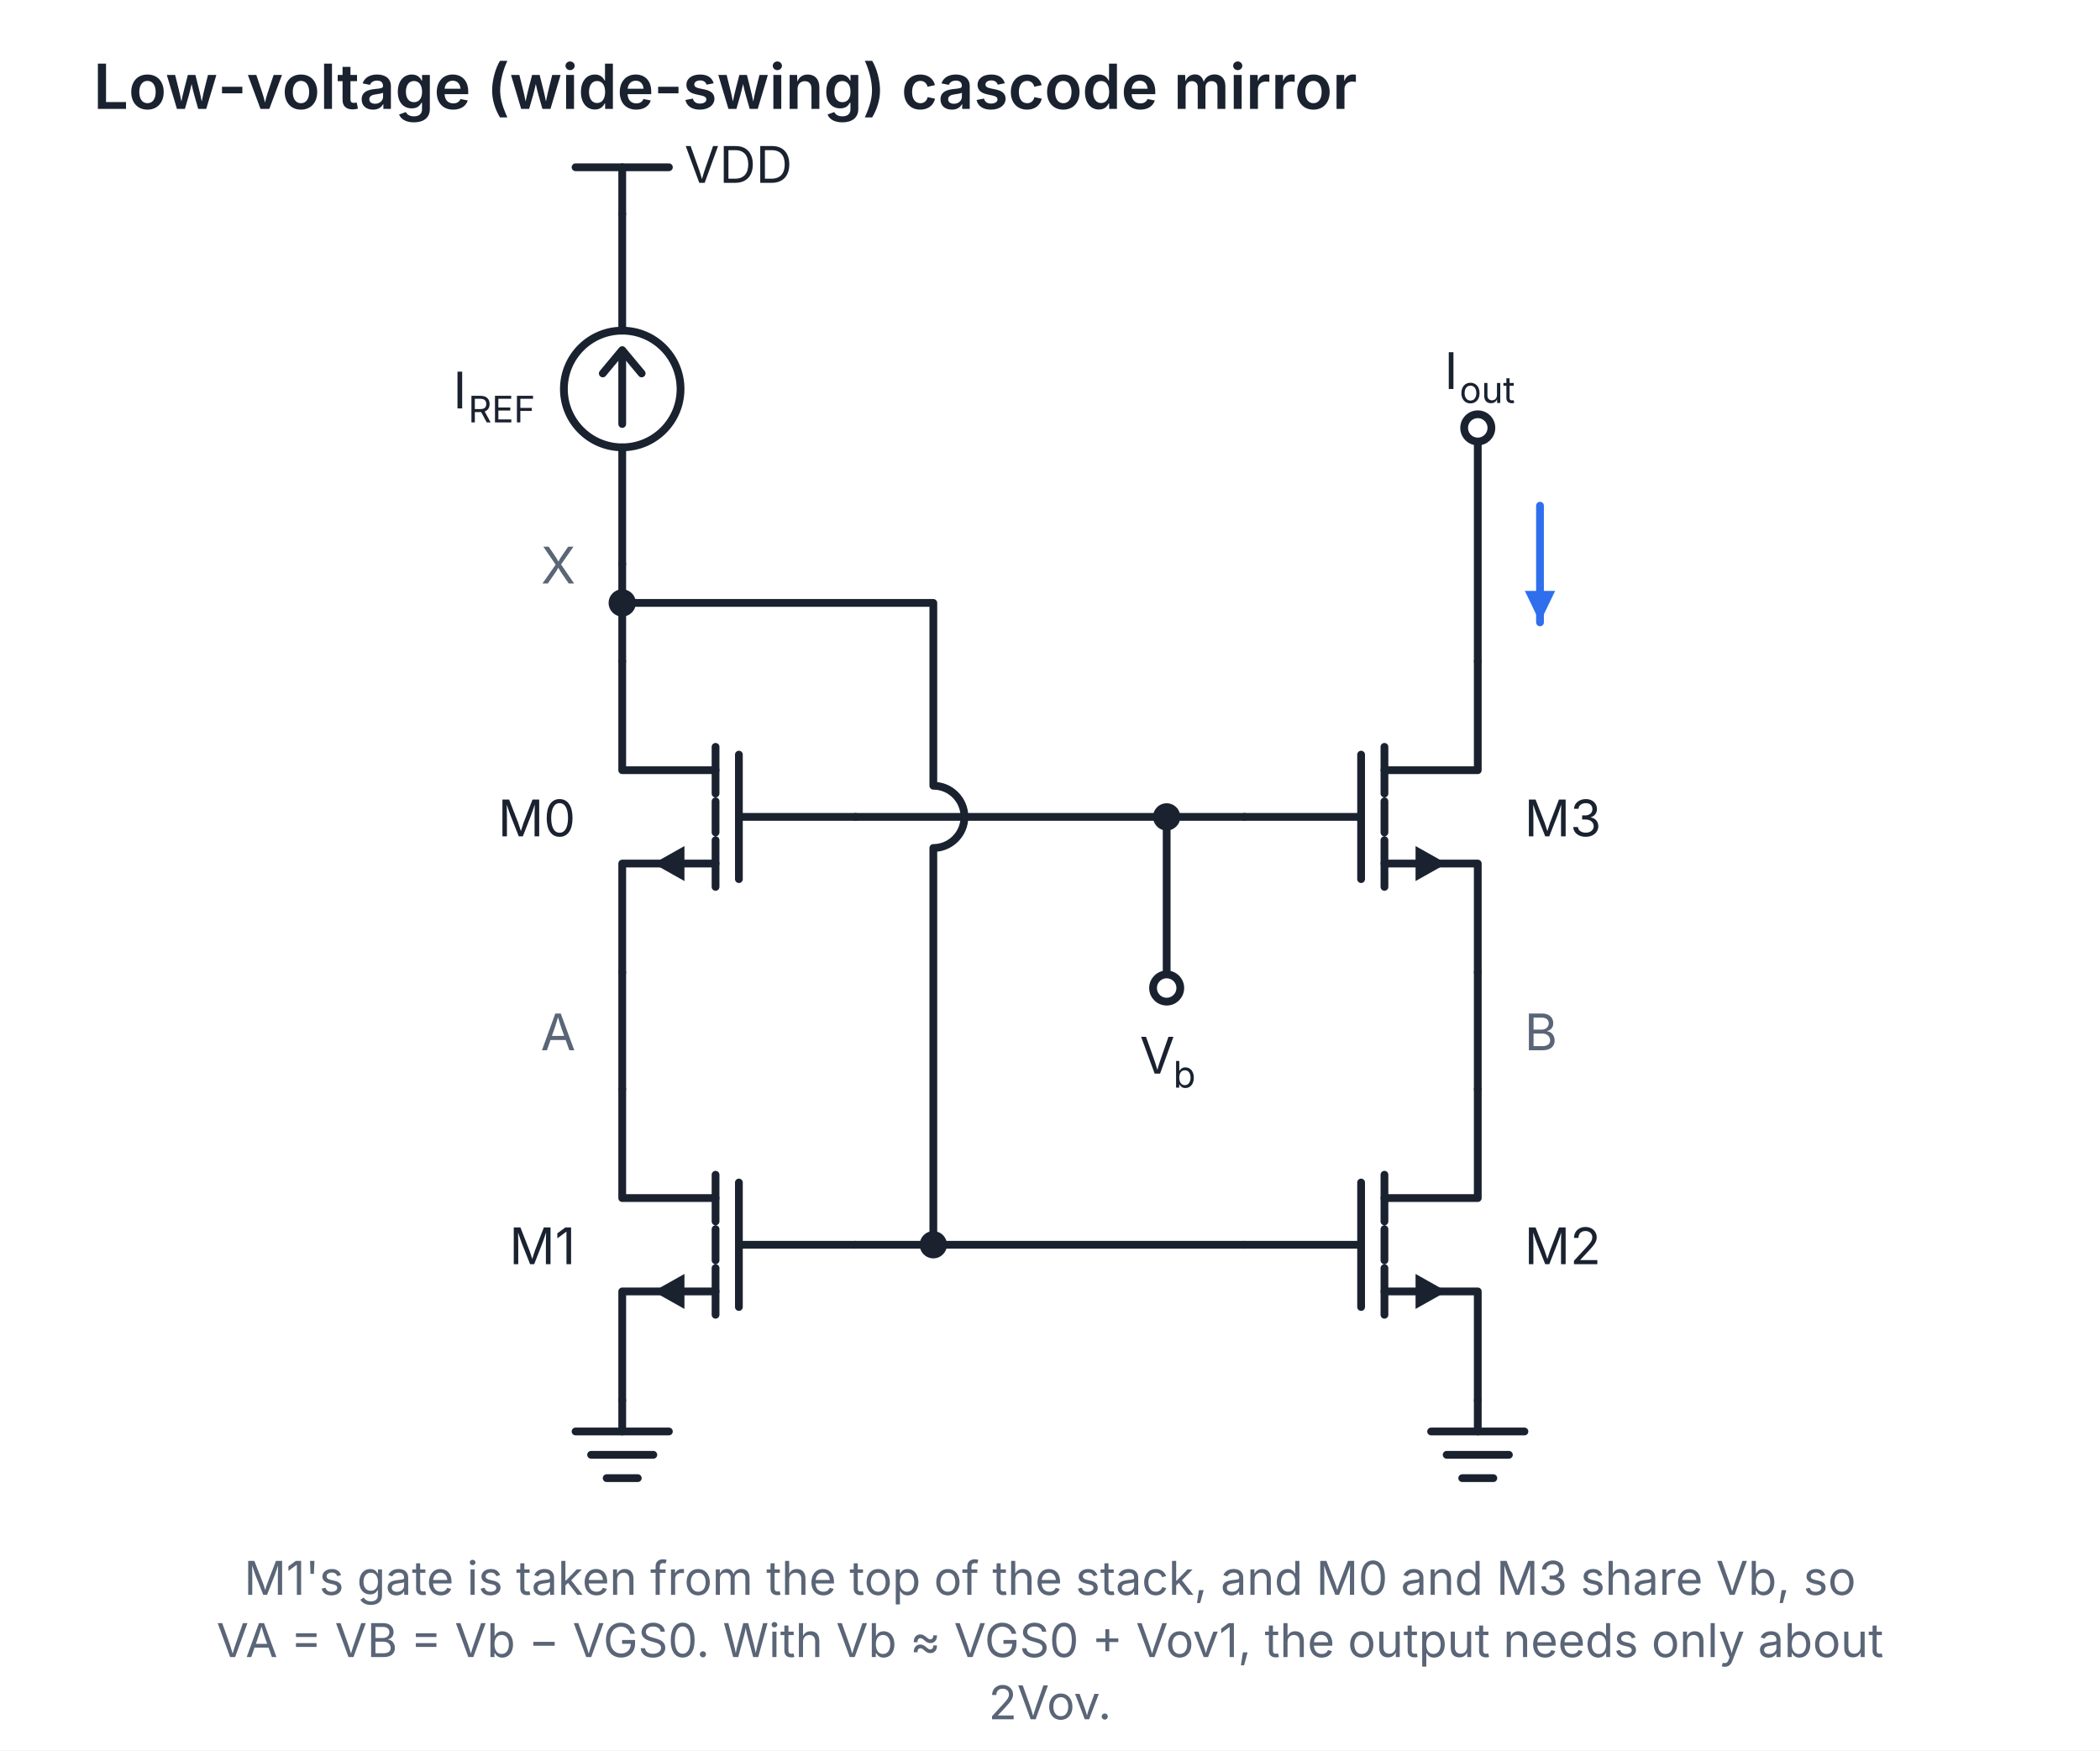
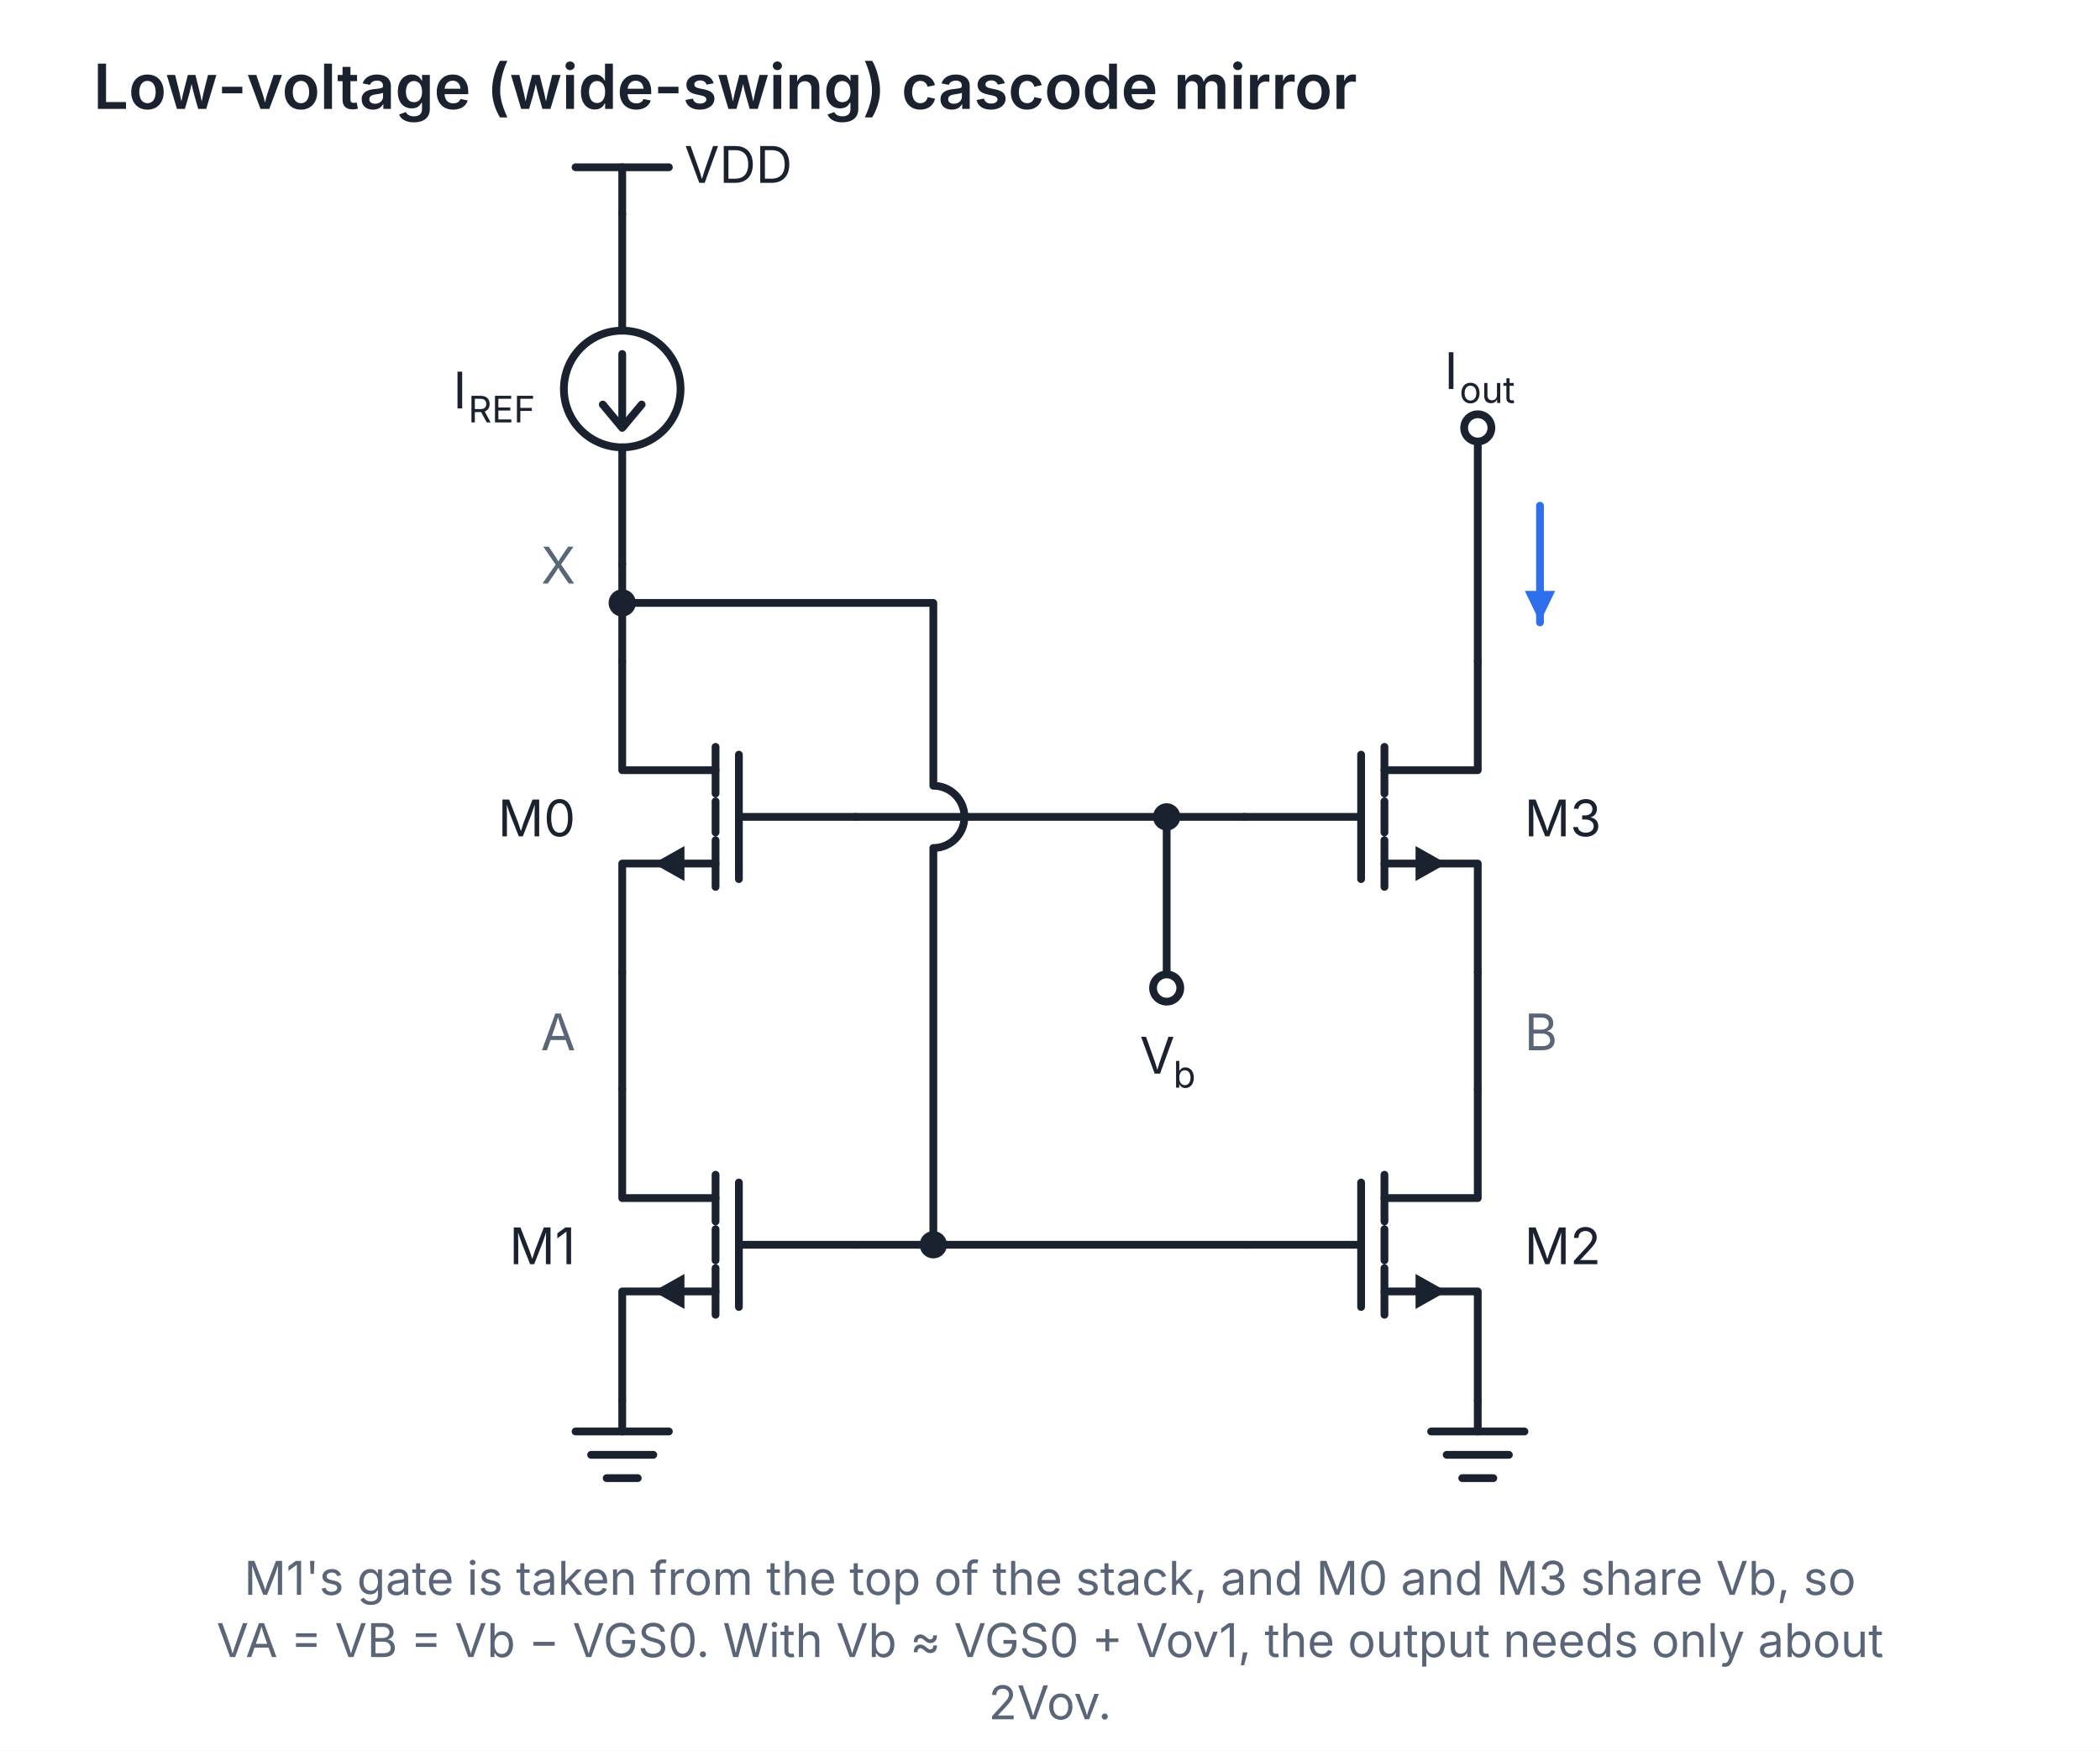
<svg xmlns="http://www.w3.org/2000/svg" viewBox="0 0 540 450" width="540" height="450" font-family="Inter, Segoe UI, system-ui, sans-serif">
  <rect width="540" height="450" fill="#ffffff" />
  <text x="24" y="28" font-size="16" text-anchor="start" fill="#1a2230" font-weight="600">Low-voltage (wide-swing) cascode mirror</text>
  <path d="M160 43 V55" fill="none" stroke="#1a2230" stroke-width="2" stroke-linejoin="round" stroke-linecap="round" />
  <path d="M148 43 H172" fill="none" stroke="#1a2230" stroke-width="2" stroke-linejoin="round" stroke-linecap="round" data-sym="1" />
  <text x="176" y="47" font-size="13" text-anchor="start" fill="#1a2230">VDD</text>
  <circle cx="160" cy="100" r="15" fill="#ffffff" stroke="#1a2230" stroke-width="2" />
-   <path d="M160 109 V91" fill="none" stroke="#1a2230" stroke-width="2" stroke-linejoin="round" stroke-linecap="round" data-sym="1" />
-   <path d="M155 96 L160 90 L165 96" fill="none" stroke="#1a2230" stroke-width="2" stroke-linejoin="round" stroke-linecap="round" data-sym="1" />
+   <path d="M160 91 V109" fill="none" stroke="#1a2230" stroke-width="2" stroke-linejoin="round" stroke-linecap="round" data-sym="1" />
+   <path d="M155 104 L160 110 L165 104" fill="none" stroke="#1a2230" stroke-width="2" stroke-linejoin="round" stroke-linecap="round" data-sym="1" />
  <path d="M160 55 V85" fill="none" stroke="#1a2230" stroke-width="2" stroke-linejoin="round" stroke-linecap="round" />
  <path d="M160 115 V145" fill="none" stroke="#1a2230" stroke-width="2" stroke-linejoin="round" stroke-linecap="round" />
  <text x="116.5" y="105" font-size="13" text-anchor="start" fill="#1a2230" xml:space="preserve">I</text>
  <text x="120.4" y="108.6" font-size="9.4" text-anchor="start" fill="#1a2230" xml:space="preserve">REF</text>
  <path d="M160 145 L160 170" fill="none" stroke="#1a2230" stroke-width="2" stroke-linejoin="round" stroke-linecap="round" />
  <path d="M220 210 H190" fill="none" stroke="#1a2230" stroke-width="2" stroke-linejoin="round" stroke-linecap="round" />
  <path d="M190 194 V226" fill="none" stroke="#1a2230" stroke-width="2" stroke-linejoin="round" stroke-linecap="round" data-sym="1" />
  <path d="M184 192 V204 M184 206 V214 M184 216 V228" fill="none" stroke="#1a2230" stroke-width="2" stroke-linejoin="round" stroke-linecap="round" data-sym="1" />
  <path d="M184 198 H160 V170" fill="none" stroke="#1a2230" stroke-width="2" stroke-linejoin="round" stroke-linecap="round" />
  <path d="M184 222 H160 V250" fill="none" stroke="#1a2230" stroke-width="2" stroke-linejoin="round" stroke-linecap="round" />
  <path d="M168 222 L176 217.5 V226.5 z" fill="#1a2230" />
  <text x="148" y="215" font-size="13" text-anchor="end" fill="#1a2230">M0</text>
  <path d="M220 320 H190" fill="none" stroke="#1a2230" stroke-width="2" stroke-linejoin="round" stroke-linecap="round" />
  <path d="M190 304 V336" fill="none" stroke="#1a2230" stroke-width="2" stroke-linejoin="round" stroke-linecap="round" data-sym="1" />
  <path d="M184 302 V314 M184 316 V324 M184 326 V338" fill="none" stroke="#1a2230" stroke-width="2" stroke-linejoin="round" stroke-linecap="round" data-sym="1" />
  <path d="M184 308 H160 V280" fill="none" stroke="#1a2230" stroke-width="2" stroke-linejoin="round" stroke-linecap="round" />
  <path d="M184 332 H160 V360" fill="none" stroke="#1a2230" stroke-width="2" stroke-linejoin="round" stroke-linecap="round" />
  <path d="M168 332 L176 327.5 V336.5 z" fill="#1a2230" />
  <text x="148" y="325" font-size="13" text-anchor="end" fill="#1a2230">M1</text>
  <path d="M160 250 L160 280" fill="none" stroke="#1a2230" stroke-width="2" stroke-linejoin="round" stroke-linecap="round" />
  <path d="M320 210 H350" fill="none" stroke="#1a2230" stroke-width="2" stroke-linejoin="round" stroke-linecap="round" />
  <path d="M350 194 V226" fill="none" stroke="#1a2230" stroke-width="2" stroke-linejoin="round" stroke-linecap="round" data-sym="1" />
  <path d="M356 192 V204 M356 206 V214 M356 216 V228" fill="none" stroke="#1a2230" stroke-width="2" stroke-linejoin="round" stroke-linecap="round" data-sym="1" />
  <path d="M356 198 H380 V170" fill="none" stroke="#1a2230" stroke-width="2" stroke-linejoin="round" stroke-linecap="round" />
  <path d="M356 222 H380 V250" fill="none" stroke="#1a2230" stroke-width="2" stroke-linejoin="round" stroke-linecap="round" />
  <path d="M372 222 L364 217.5 V226.5 z" fill="#1a2230" />
  <text x="392" y="215" font-size="13" text-anchor="start" fill="#1a2230">M3</text>
  <path d="M320 320 H350" fill="none" stroke="#1a2230" stroke-width="2" stroke-linejoin="round" stroke-linecap="round" />
  <path d="M350 304 V336" fill="none" stroke="#1a2230" stroke-width="2" stroke-linejoin="round" stroke-linecap="round" data-sym="1" />
  <path d="M356 302 V314 M356 316 V324 M356 326 V338" fill="none" stroke="#1a2230" stroke-width="2" stroke-linejoin="round" stroke-linecap="round" data-sym="1" />
  <path d="M356 308 H380 V280" fill="none" stroke="#1a2230" stroke-width="2" stroke-linejoin="round" stroke-linecap="round" />
  <path d="M356 332 H380 V360" fill="none" stroke="#1a2230" stroke-width="2" stroke-linejoin="round" stroke-linecap="round" />
  <path d="M372 332 L364 327.5 V336.5 z" fill="#1a2230" />
  <text x="392" y="325" font-size="13" text-anchor="start" fill="#1a2230">M2</text>
  <path d="M380 250 L380 280" fill="none" stroke="#1a2230" stroke-width="2" stroke-linejoin="round" stroke-linecap="round" />
  <path d="M220 210 L320 210" fill="none" stroke="#1a2230" stroke-width="2" stroke-linejoin="round" stroke-linecap="round" />
  <circle cx="300" cy="210" r="3.5" fill="#1a2230" />
  <path d="M300 210 L300 250" fill="none" stroke="#1a2230" stroke-width="2" stroke-linejoin="round" stroke-linecap="round" />
  <circle cx="300" cy="254" r="3.5" fill="#ffffff" stroke="#1a2230" stroke-width="2" />
  <text x="293.1" y="276" font-size="13" text-anchor="start" fill="#1a2230" xml:space="preserve">V</text>
  <text x="301.7" y="279.6" font-size="9.4" text-anchor="start" fill="#1a2230" xml:space="preserve">b</text>
  <path d="M220 320 L320 320" fill="none" stroke="#1a2230" stroke-width="2" stroke-linejoin="round" stroke-linecap="round" />
  <circle cx="160" cy="155" r="3.5" fill="#1a2230" />
  <path d="M160 155 H240 V202 a8 8 0 0 1 0 16 V320" fill="none" stroke="#1a2230" stroke-width="2" stroke-linejoin="round" stroke-linecap="round" />
  <circle cx="240" cy="320" r="3.5" fill="#1a2230" />
  <path d="M160 360 V368" fill="none" stroke="#1a2230" stroke-width="2" stroke-linejoin="round" stroke-linecap="round" />
  <path d="M148 368 H172 M152 374 H168 M156 380 H164" fill="none" stroke="#1a2230" stroke-width="2" stroke-linejoin="round" stroke-linecap="round" data-sym="1" />
  <path d="M380 360 V368" fill="none" stroke="#1a2230" stroke-width="2" stroke-linejoin="round" stroke-linecap="round" />
  <path d="M368 368 H392 M372 374 H388 M376 380 H384" fill="none" stroke="#1a2230" stroke-width="2" stroke-linejoin="round" stroke-linecap="round" data-sym="1" />
  <path d="M380 170 L380 114" fill="none" stroke="#1a2230" stroke-width="2" stroke-linejoin="round" stroke-linecap="round" />
  <circle cx="380" cy="110" r="3.5" fill="#ffffff" stroke="#1a2230" stroke-width="2" />
  <text x="371.4" y="100" font-size="13" text-anchor="start" fill="#1a2230" xml:space="preserve">I</text>
  <text x="375.3" y="103.6" font-size="9.4" text-anchor="start" fill="#1a2230" xml:space="preserve">out</text>
  <path d="M396 130 L396 160" fill="none" stroke="#2f6fed" stroke-width="2" stroke-linejoin="round" stroke-linecap="round" data-sym="1" />
  <path d="M396 160 L392.1 151.9 L399.9 151.9 z" fill="#2f6fed" />
  <text x="148" y="150" font-size="13" text-anchor="end" fill="#5a6577">X</text>
  <text x="148" y="270" font-size="13" text-anchor="end" fill="#5a6577">A</text>
  <text x="392" y="270" font-size="13" text-anchor="start" fill="#5a6577">B</text>
  <text x="270.0" y="410" font-size="12" text-anchor="middle" fill="#5a6577">M1's gate is taken from the top of the stack, and M0 and M3 share Vb, so</text>
  <text x="270.0" y="426" font-size="12" text-anchor="middle" fill="#5a6577">VA = VB = Vb − VGS0. With Vb ≈ VGS0 + Vov1, the output needs only about</text>
  <text x="270.0" y="442" font-size="12" text-anchor="middle" fill="#5a6577">2Vov.</text>
</svg>
